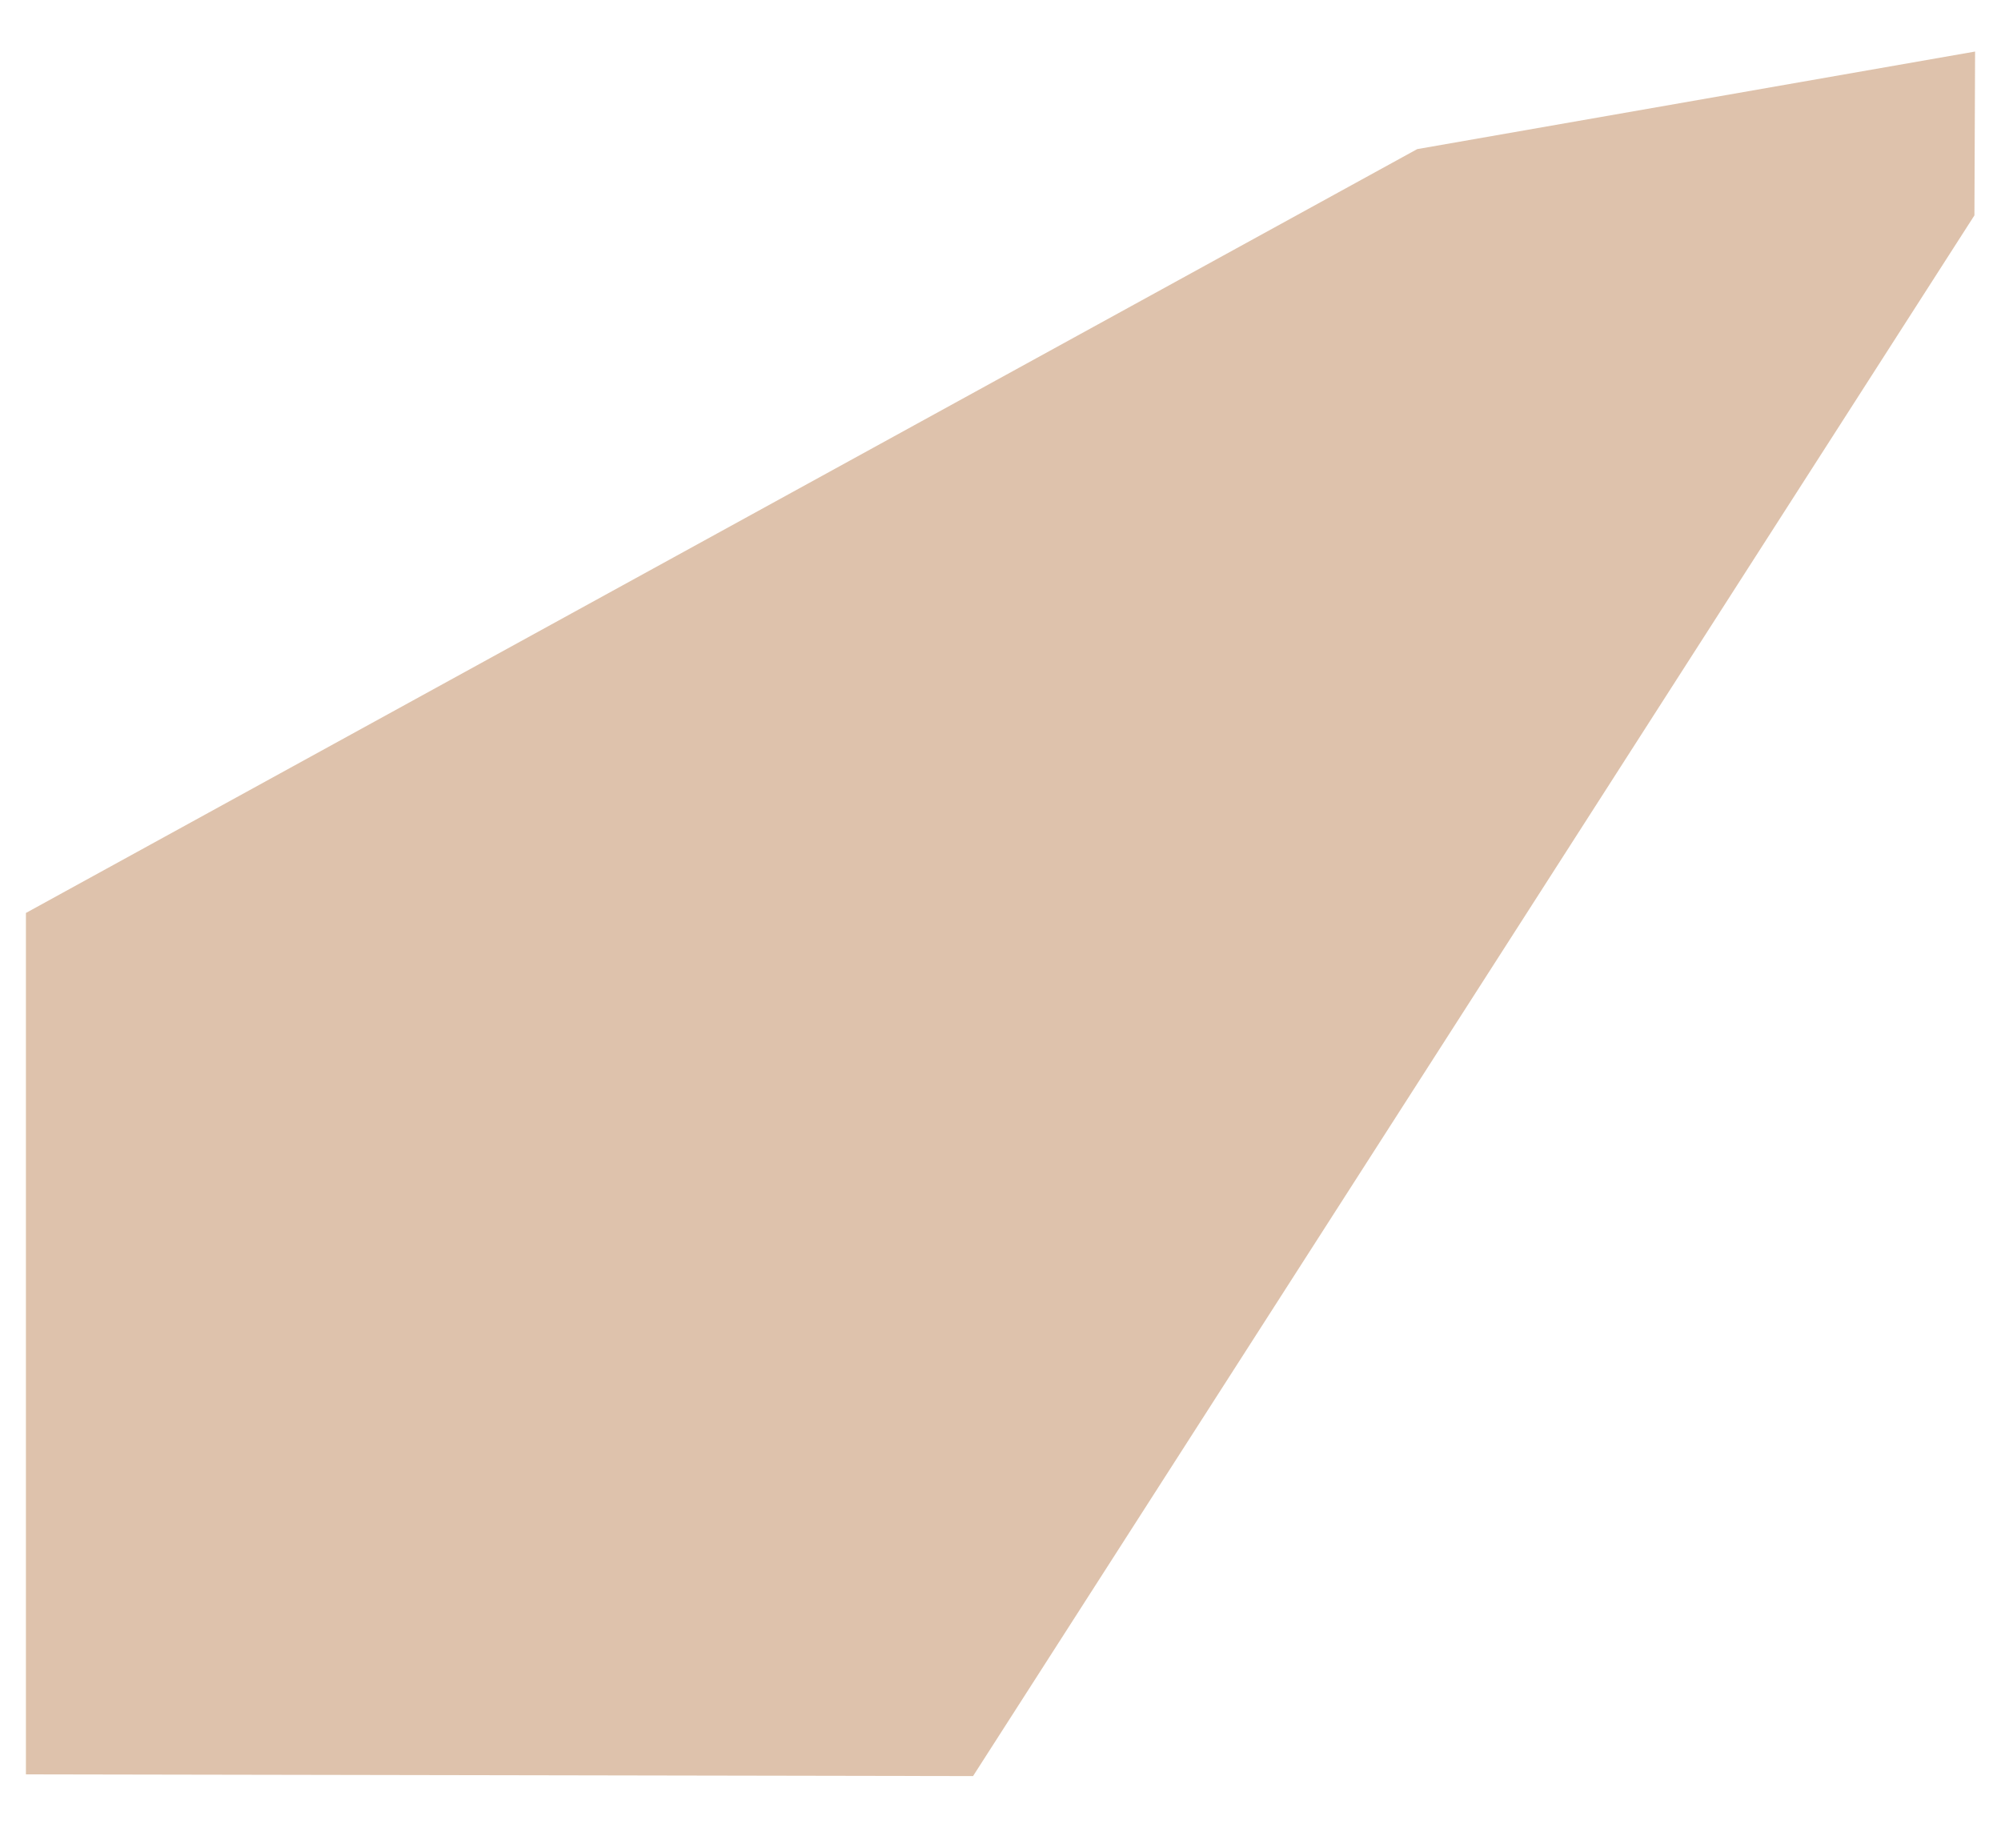
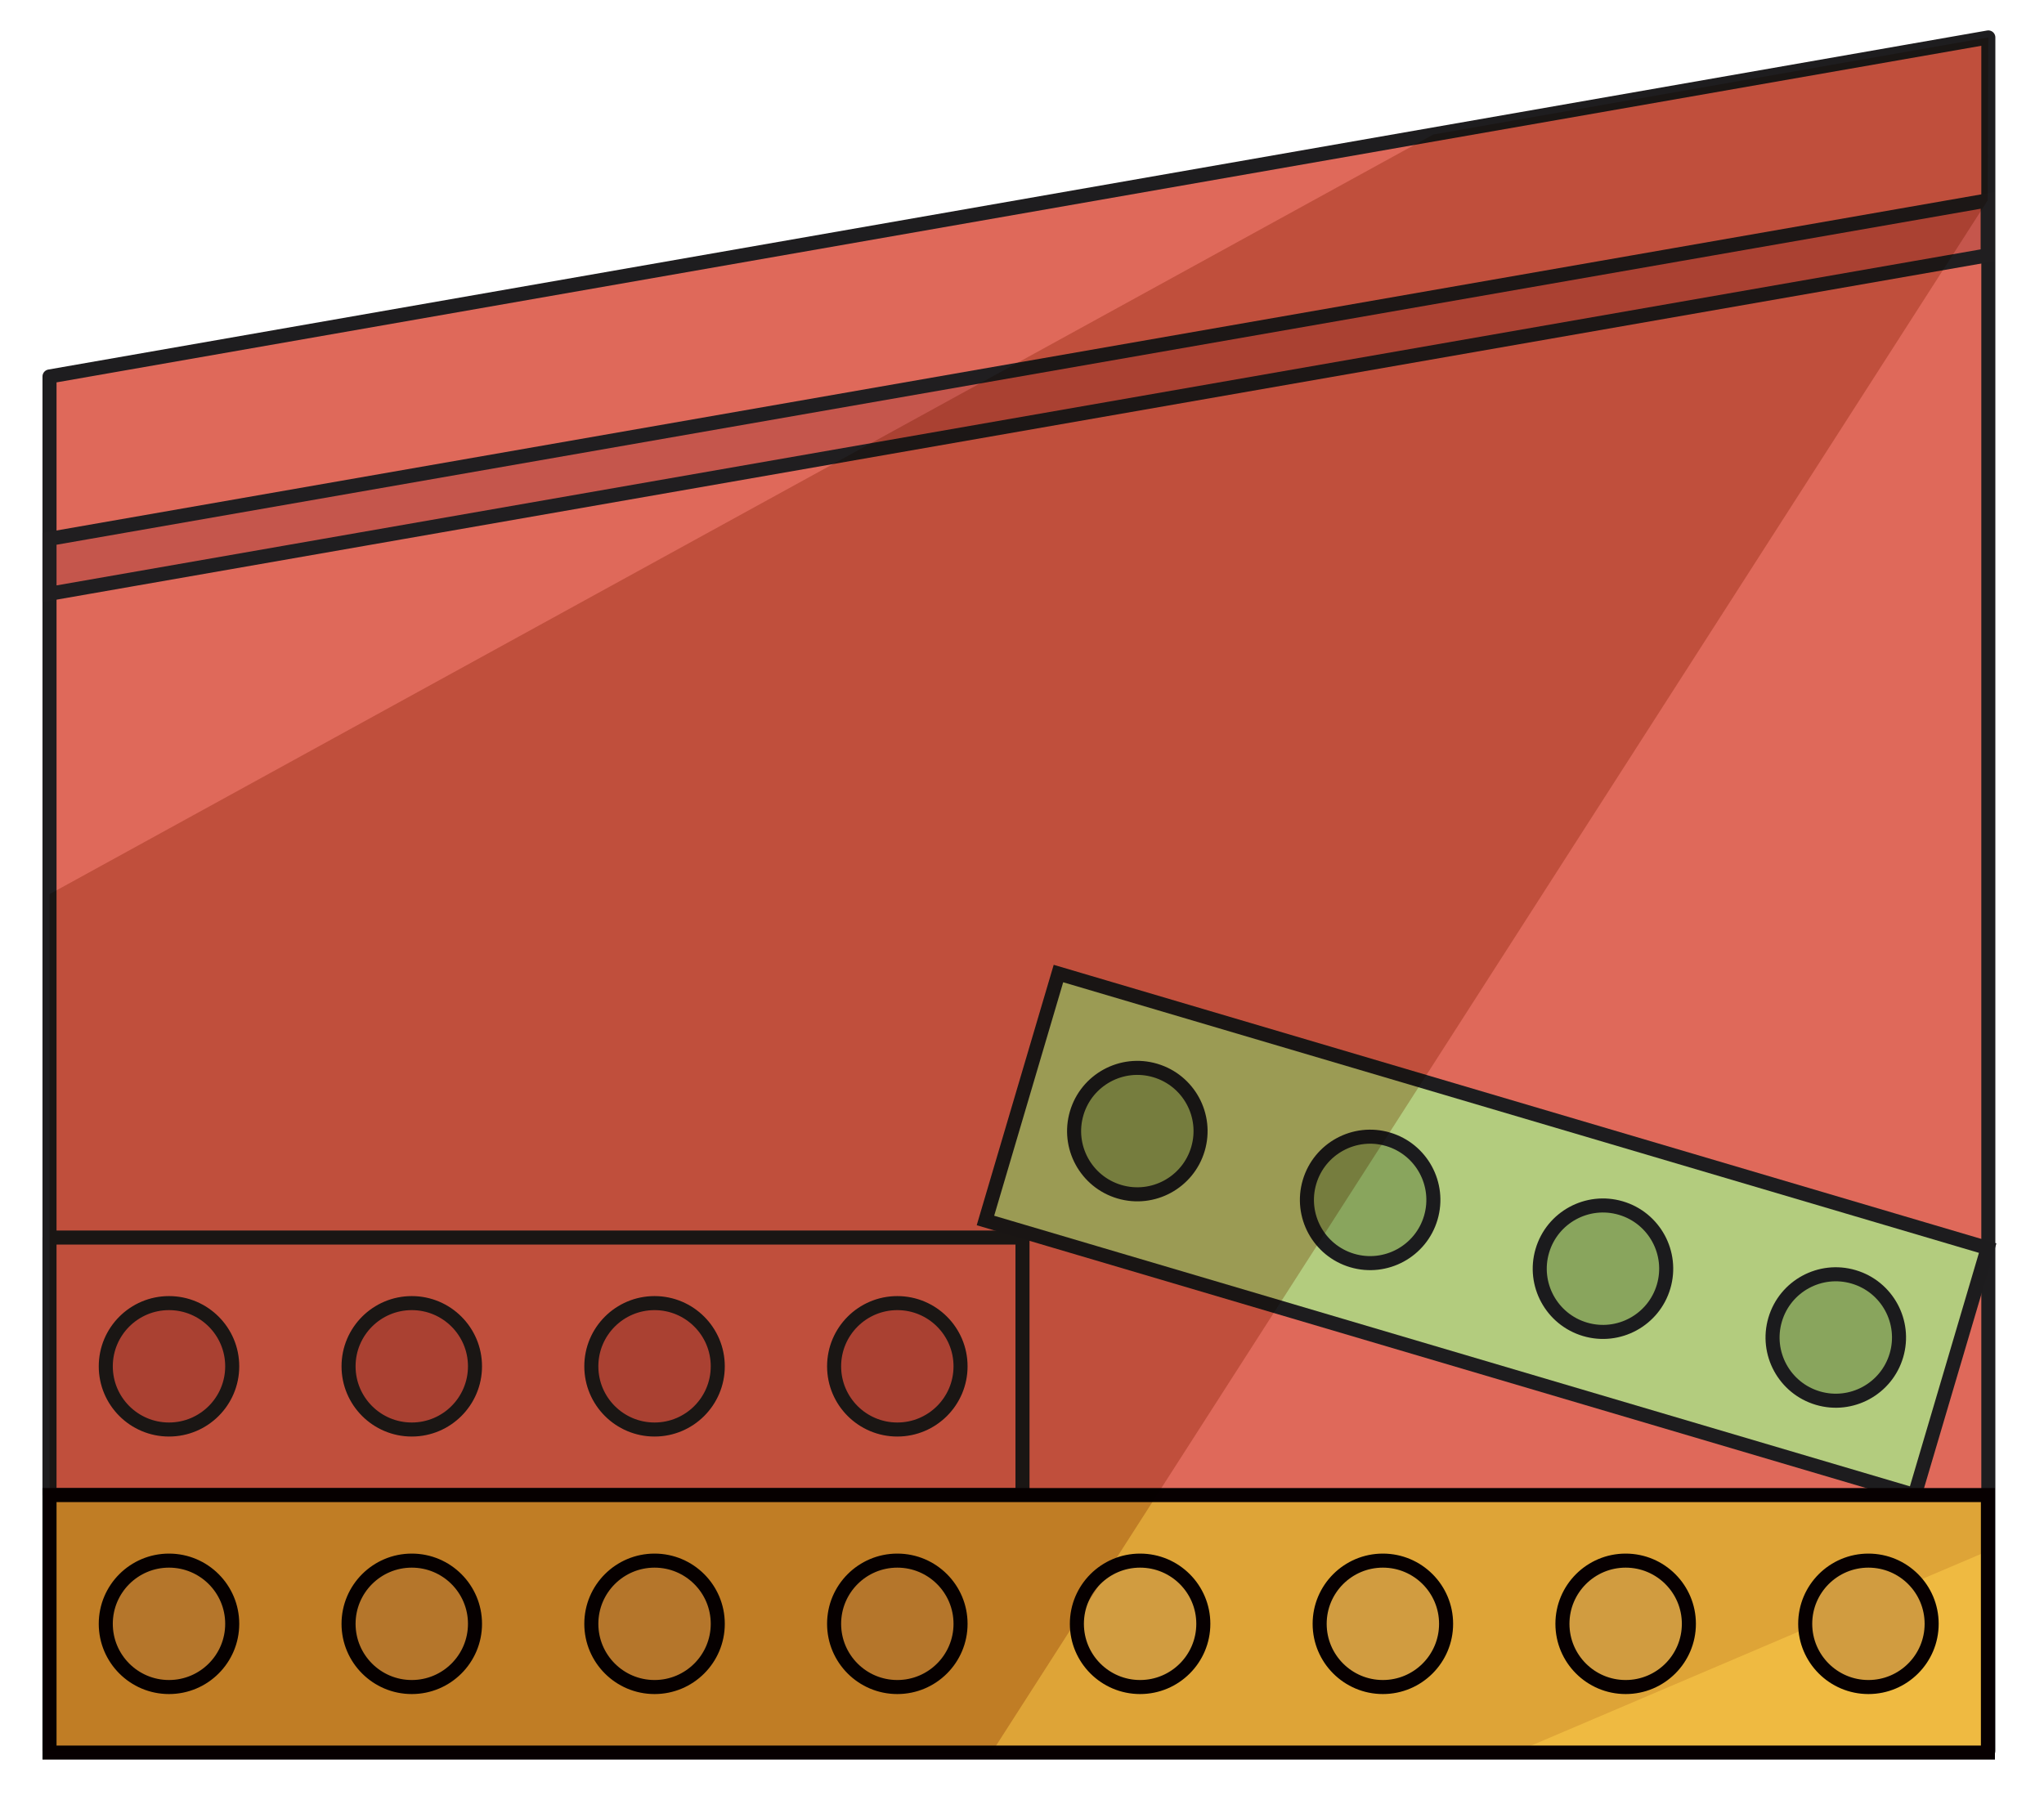
- <svg xmlns="http://www.w3.org/2000/svg" viewBox="0 0 425.025 392.401">
+ <svg xmlns="http://www.w3.org/2000/svg" viewBox="0 0 436.478 384.325">
  <defs>
-     <style>.cls-1{isolation:isolate;}.cls-2{fill:#c89a74;opacity:0.6;mix-blend-mode:multiply;}</style>
+     <style>.cls-1{isolation:isolate;}.cls-2{fill:#df695a;stroke-linecap:round;stroke-linejoin:round;}.cls-2,.cls-3{stroke:#1e1d1f;}.cls-10,.cls-2,.cls-3,.cls-4,.cls-5,.cls-6,.cls-9{stroke-width:3px;}.cls-3,.cls-6{fill:#c5564c;}.cls-10,.cls-3,.cls-4,.cls-5,.cls-6,.cls-9{stroke-miterlimit:10;}.cls-4{fill:#b3cc7e;stroke:#1d1c1e;}.cls-5{fill:#89a55d;stroke:#1b1b1d;}.cls-6{stroke:#201e20;}.cls-7{fill:#efba41;}.cls-11,.cls-8{fill:#c49772;mix-blend-mode:multiply;}.cls-8{opacity:0.3;}.cls-9{fill:none;}.cls-10,.cls-9{stroke:#070001;}.cls-10{fill:#d19c40;}.cls-11{opacity:0.6;}</style>
  </defs>
  <g class="cls-1">
    <g id="图层_1" data-name="图层 1">
-       <polygon class="cls-2" points="206.68 377.278 419.381 45.75 419.521 10.949 301.018 31.676 5.504 193.933 5.504 376.917 206.68 377.278" />
+       <polygon class="cls-2" points="10.572 80.409 10.572 373.961 424.59 373.961 424.59 7.993 10.572 80.409" />
+       <rect class="cls-2" x="10.572" y="264.322" width="207.773" height="55" />
+       <circle class="cls-3" cx="36.088" cy="291.822" r="13.5" />
+       <circle class="cls-3" cx="87.931" cy="291.822" r="13.5" />
+       <circle class="cls-3" cx="139.773" cy="291.822" r="13.5" />
+       <circle class="cls-3" cx="191.616" cy="291.822" r="13.5" />
+       <rect class="cls-4" x="213.985" y="236.126" width="206.912" height="55" transform="translate(87.73918 -79.16339) rotate(16.4654)" />
+       <circle class="cls-5" cx="242.867" cy="241.585" r="13.5" transform="translate(-57.64864 406.018) rotate(-73.5346)" />
+       <circle class="cls-5" cx="292.583" cy="256.279" r="13.5" transform="translate(-36.11502 464.2249) rotate(-73.5346)" />
+       <circle class="cls-5" cx="342.3" cy="270.973" r="13.5" transform="translate(-14.58141 522.432) rotate(-73.5346)" />
+       <circle class="cls-5" cx="392.016" cy="285.667" r="13.5" transform="translate(6.95221 580.639) rotate(-73.5346)" />
+       <polygon class="cls-6" points="10.572 126.815 424.45 54.523 424.45 42.795 10.572 115.087 10.572 126.815" />
+       <rect class="cls-7" x="10.572" y="319.322" width="413.93" height="55" />
+       <polygon class="cls-8" points="424.502 320.016 424.502 331.266 324.178 374.016 10.485 374.016 10.485 320.016 424.502 320.016" />
+       <rect class="cls-9" x="10.572" y="319.322" width="413.93" height="55" />
+       <circle class="cls-10" cx="243.458" cy="346.822" r="13.5" />
+       <circle class="cls-10" cx="295.301" cy="346.822" r="13.5" />
+       <circle class="cls-10" cx="347.144" cy="346.822" r="13.5" />
+       <circle class="cls-10" cx="398.986" cy="346.822" r="13.5" />
+       <circle class="cls-10" cx="36.088" cy="346.822" r="13.5" />
+       <circle class="cls-10" cx="87.931" cy="346.822" r="13.5" />
+       <circle class="cls-10" cx="139.773" cy="346.822" r="13.5" />
+       <circle class="cls-10" cx="191.616" cy="346.822" r="13.5" />
+       <polygon class="cls-11" points="211.749 374.322 424.45 42.795 424.59 7.993 306.087 28.72 10.572 190.977 10.572 373.961 211.749 374.322" />
    </g>
  </g>
</svg>
